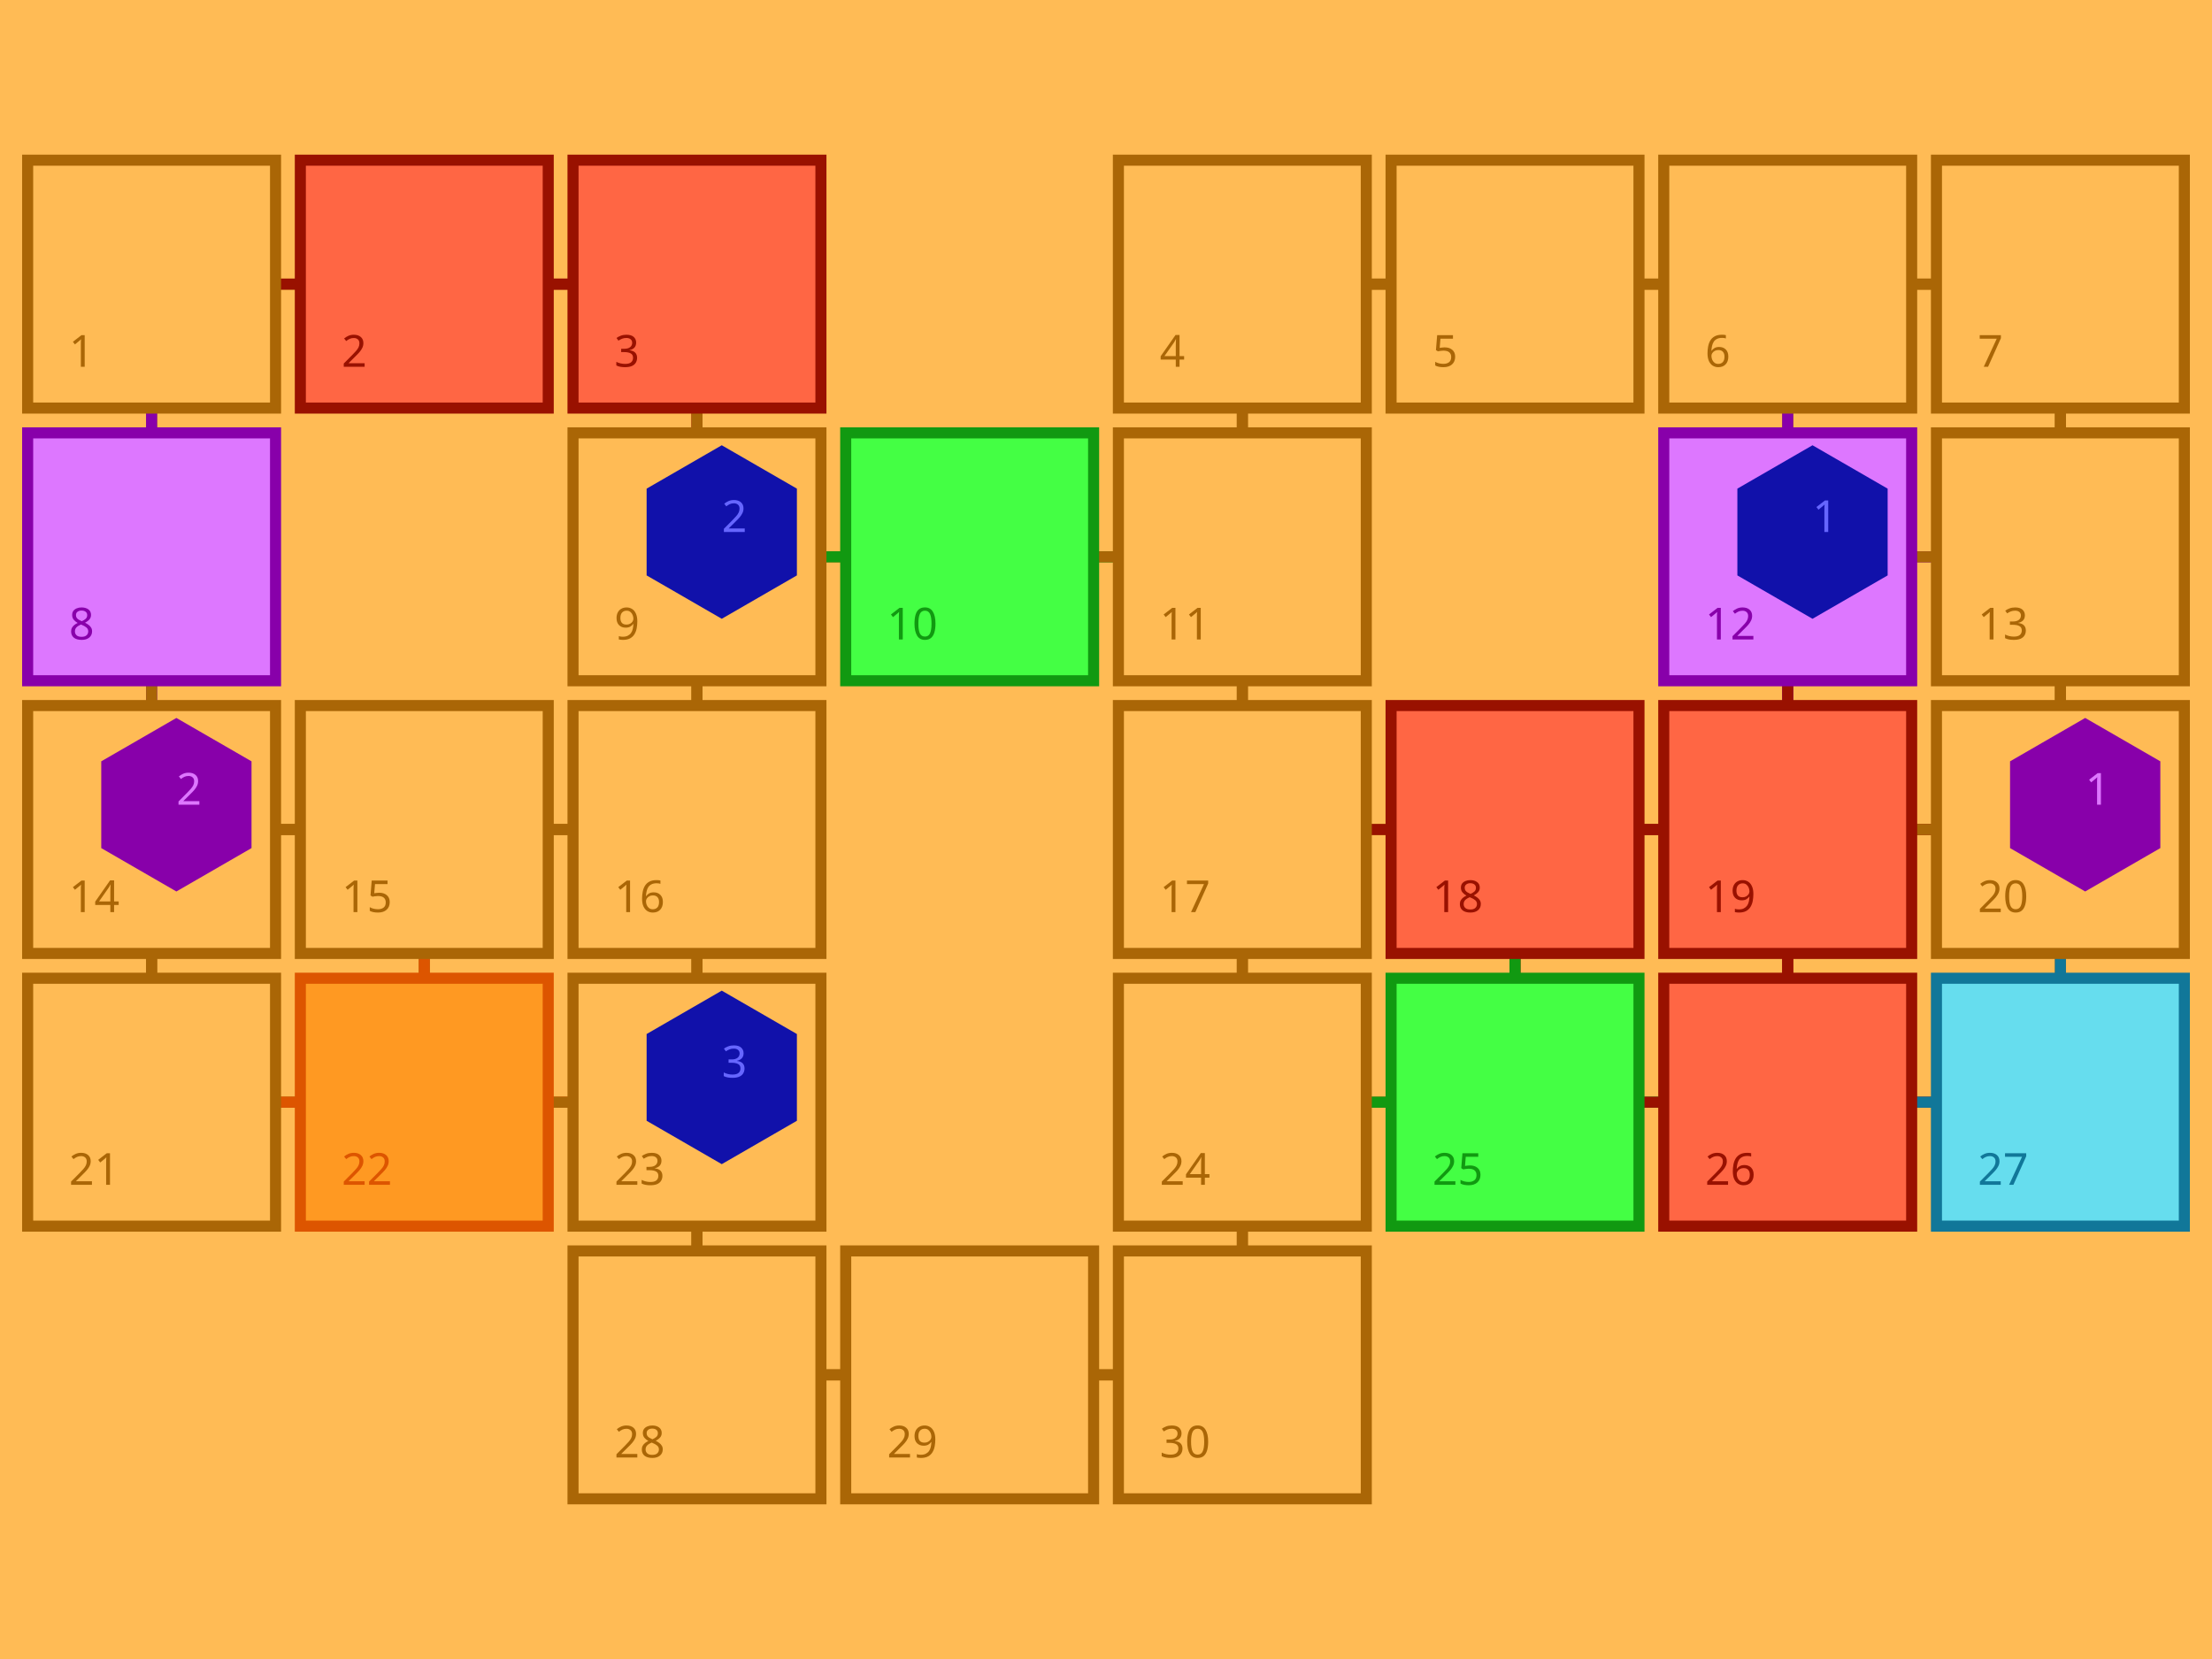
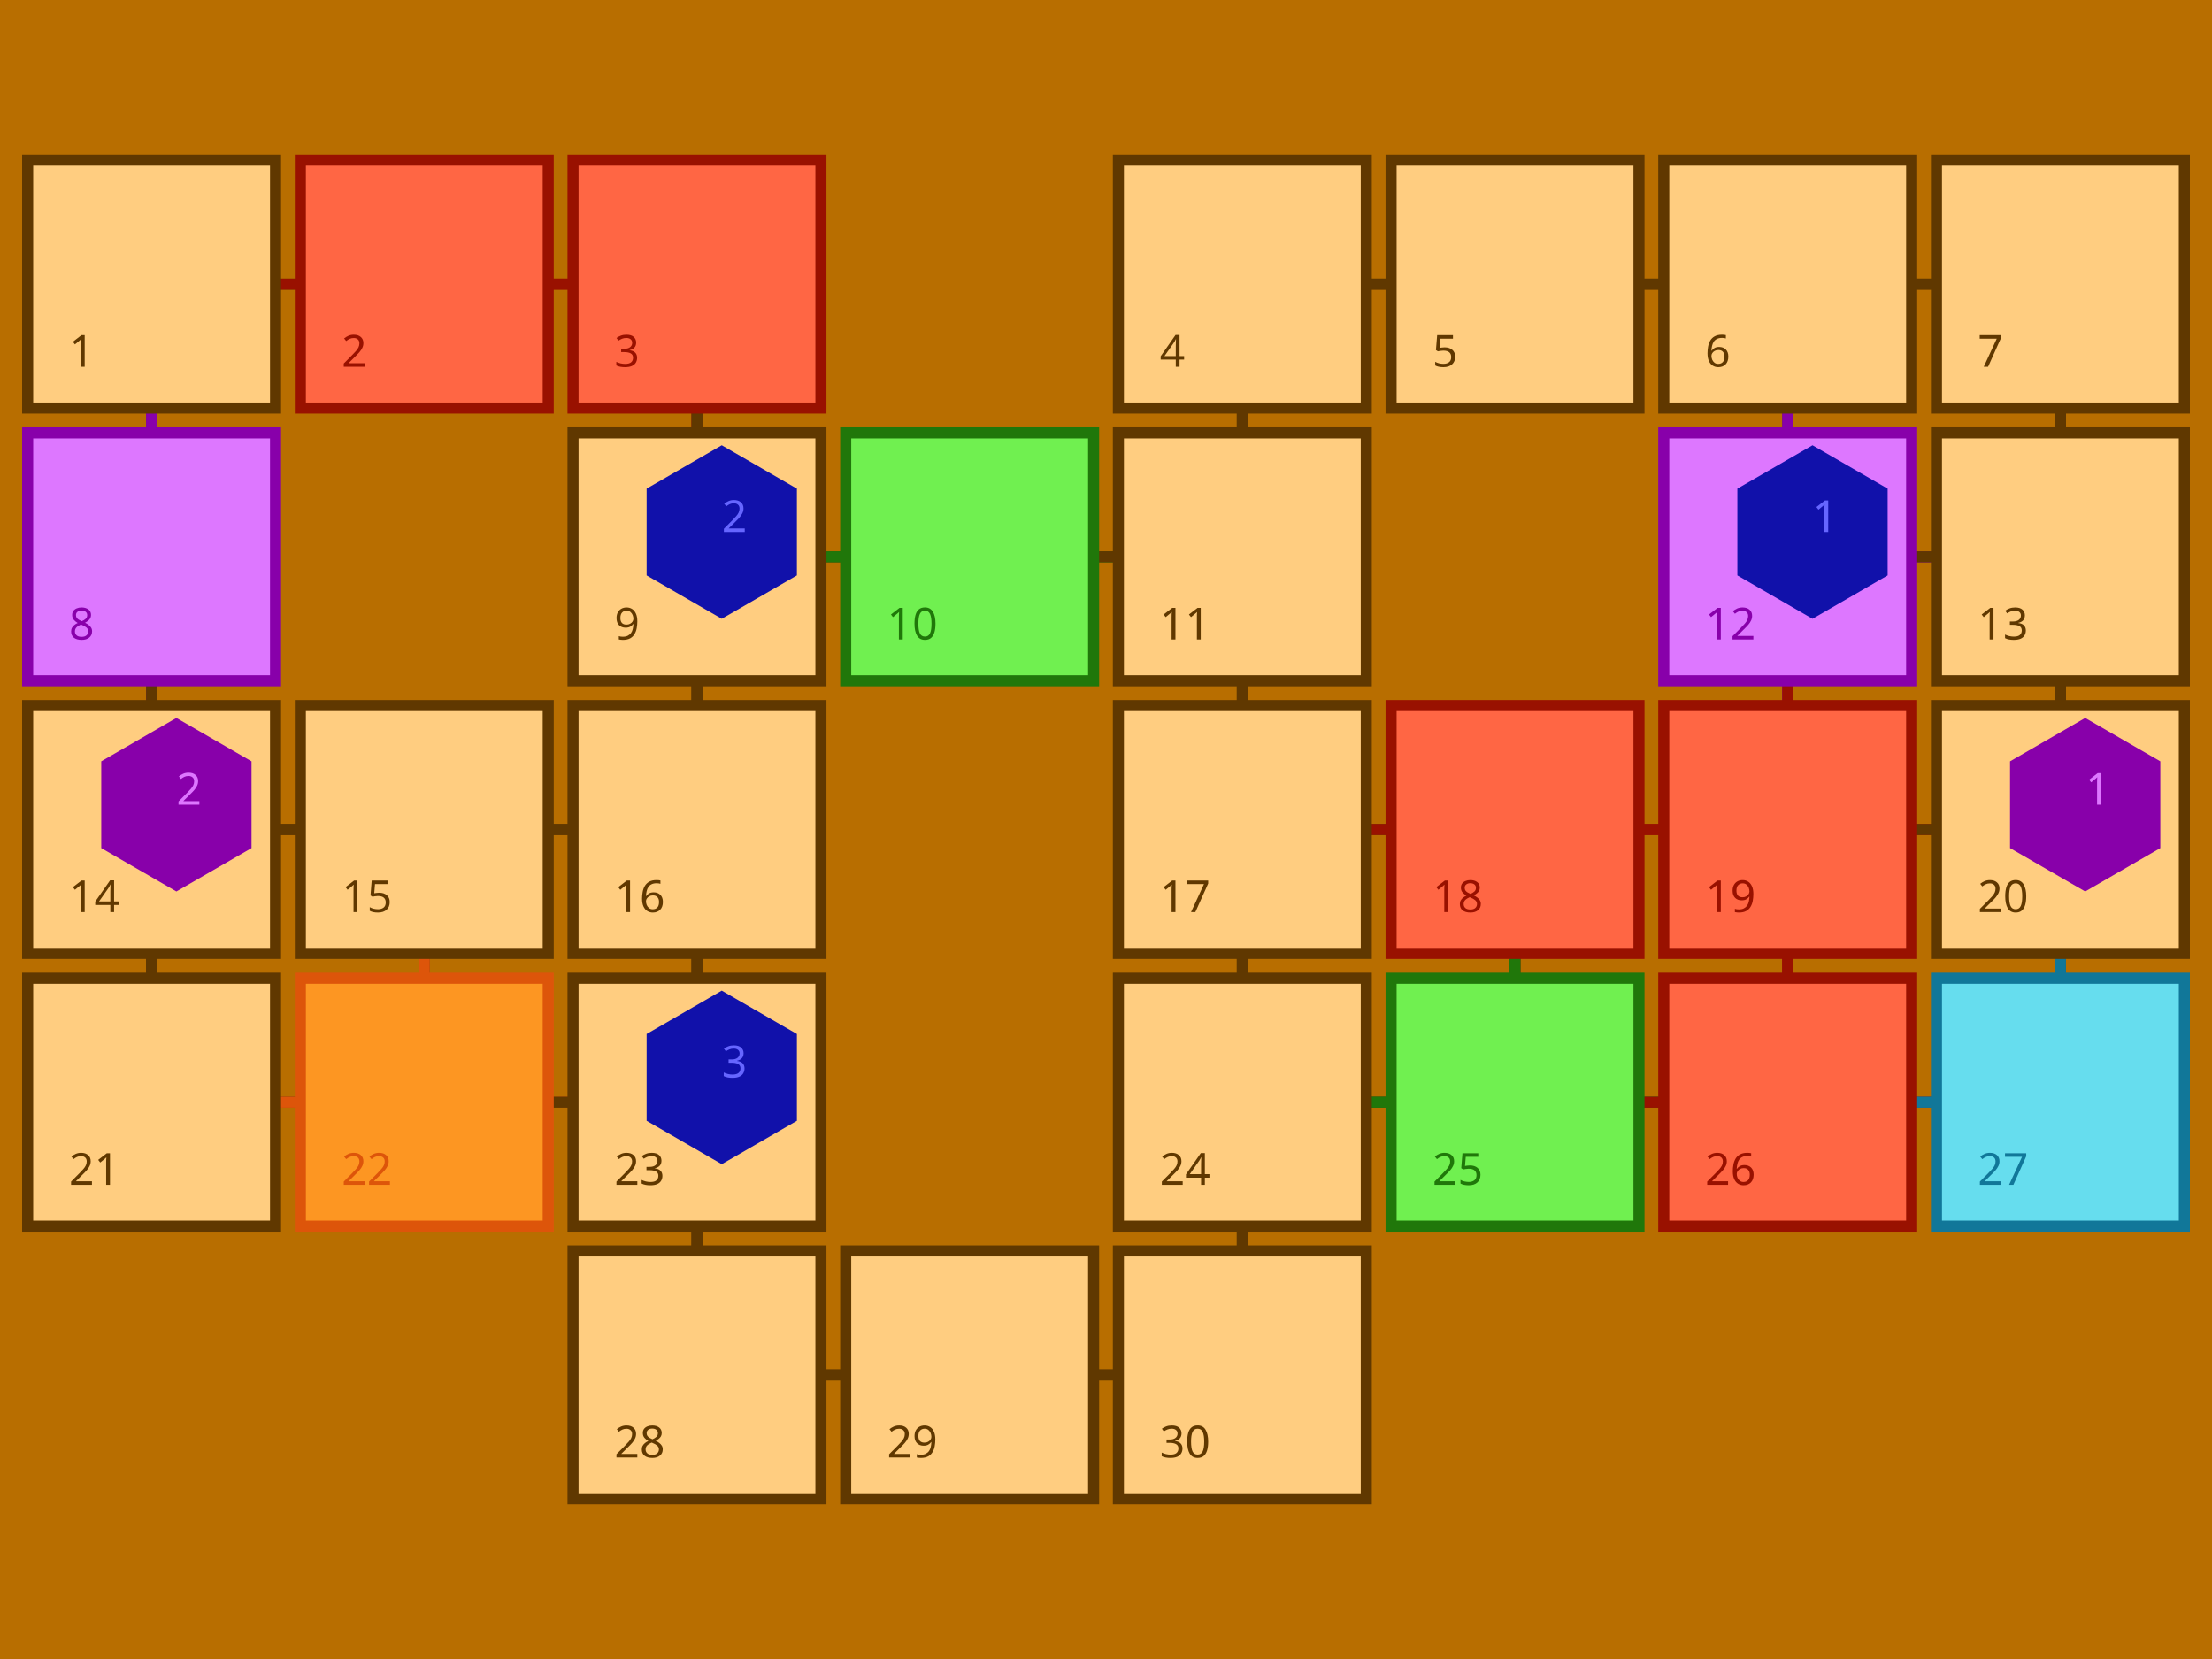
<svg width="800" height="600">
-   <polygon points="0,0 0,600 800,600 800,0" fill="#ffbb55" />
-   <circle r="4" cx="54.828" cy="102.759" fill="#aa6606" />
+   <polygon points="0,0 0,600 800,600 800,0" fill="#b86e00" />
+   <circle r="4" cx="54.828" cy="102.759" fill="#603800" />
  <circle r="4" cx="153.448" cy="102.759" fill="#991100" />
  <circle r="4" cx="252.069" cy="102.759" fill="#991100" />
-   <circle r="4" cx="449.31" cy="102.759" fill="#aa6606" />
-   <circle r="4" cx="547.931" cy="102.759" fill="#aa6606" />
-   <circle r="4" cx="646.552" cy="102.759" fill="#aa6606" />
-   <circle r="4" cx="745.172" cy="102.759" fill="#aa6606" />
+   <circle r="4" cx="449.31" cy="102.759" fill="#603800" />
+   <circle r="4" cx="547.931" cy="102.759" fill="#603800" />
+   <circle r="4" cx="646.552" cy="102.759" fill="#603800" />
+   <circle r="4" cx="745.172" cy="102.759" fill="#603800" />
  <circle r="4" cx="54.828" cy="201.379" fill="#8800aa" />
-   <circle r="4" cx="252.069" cy="201.379" fill="#aa6606" />
-   <circle r="4" cx="350.69" cy="201.379" fill="#119911" />
-   <circle r="4" cx="449.31" cy="201.379" fill="#aa6606" />
+   <circle r="4" cx="252.069" cy="201.379" fill="#603800" />
+   <circle r="4" cx="350.69" cy="201.379" fill="#20770a" />
+   <circle r="4" cx="449.31" cy="201.379" fill="#603800" />
  <circle r="4" cx="646.552" cy="201.379" fill="#8800aa" />
-   <circle r="4" cx="745.172" cy="201.379" fill="#aa6606" />
-   <circle r="4" cx="54.828" cy="300.0" fill="#aa6606" />
-   <circle r="4" cx="153.448" cy="300.0" fill="#aa6606" />
-   <circle r="4" cx="252.069" cy="300.0" fill="#aa6606" />
-   <circle r="4" cx="449.31" cy="300.0" fill="#aa6606" />
+   <circle r="4" cx="745.172" cy="201.379" fill="#603800" />
+   <circle r="4" cx="54.828" cy="300.0" fill="#603800" />
+   <circle r="4" cx="153.448" cy="300.0" fill="#603800" />
+   <circle r="4" cx="252.069" cy="300.0" fill="#603800" />
+   <circle r="4" cx="449.31" cy="300.0" fill="#603800" />
  <circle r="4" cx="547.931" cy="300.0" fill="#991100" />
  <circle r="4" cx="646.552" cy="300.0" fill="#991100" />
-   <circle r="4" cx="745.172" cy="300.0" fill="#aa6606" />
-   <circle r="4" cx="54.828" cy="398.621" fill="#aa6606" />
-   <circle r="4" cx="153.448" cy="398.621" fill="#dd5500" />
-   <circle r="4" cx="252.069" cy="398.621" fill="#aa6606" />
-   <circle r="4" cx="449.31" cy="398.621" fill="#aa6606" />
-   <circle r="4" cx="547.931" cy="398.621" fill="#119911" />
+   <circle r="4" cx="745.172" cy="300.0" fill="#603800" />
+   <circle r="4" cx="54.828" cy="398.621" fill="#603800" />
+   <circle r="4" cx="153.448" cy="398.621" fill="#dd550a" />
+   <circle r="4" cx="252.069" cy="398.621" fill="#603800" />
+   <circle r="4" cx="449.31" cy="398.621" fill="#603800" />
+   <circle r="4" cx="547.931" cy="398.621" fill="#20770a" />
  <circle r="4" cx="646.552" cy="398.621" fill="#991100" />
  <circle r="4" cx="745.172" cy="398.621" fill="#117799" />
-   <circle r="4" cx="252.069" cy="497.241" fill="#aa6606" />
-   <circle r="4" cx="350.69" cy="497.241" fill="#aa6606" />
-   <circle r="4" cx="449.31" cy="497.241" fill="#aa6606" />
-   <line x1="54.828" y1="102.759" x2="54.828" y2="102.759" style="stroke:#aa6606;stroke-width:4" />
-   <line x1="54.828" y1="102.759" x2="153.448" y2="102.759" style="stroke:#aa6606;stroke-width:4" />
-   <line x1="54.828" y1="102.759" x2="54.828" y2="201.379" style="stroke:#aa6606;stroke-width:4" />
+   <circle r="4" cx="252.069" cy="497.241" fill="#603800" />
+   <circle r="4" cx="350.69" cy="497.241" fill="#603800" />
+   <circle r="4" cx="449.31" cy="497.241" fill="#603800" />
+   <line x1="54.828" y1="102.759" x2="54.828" y2="102.759" style="stroke:#603800;stroke-width:4" />
+   <line x1="54.828" y1="102.759" x2="153.448" y2="102.759" style="stroke:#603800;stroke-width:4" />
+   <line x1="54.828" y1="102.759" x2="54.828" y2="201.379" style="stroke:#603800;stroke-width:4" />
  <line x1="153.448" y1="102.759" x2="54.828" y2="102.759" style="stroke:#991100;stroke-width:4" />
  <line x1="153.448" y1="102.759" x2="153.448" y2="102.759" style="stroke:#991100;stroke-width:4" />
  <line x1="153.448" y1="102.759" x2="252.069" y2="102.759" style="stroke:#991100;stroke-width:4" />
  <line x1="252.069" y1="102.759" x2="153.448" y2="102.759" style="stroke:#991100;stroke-width:4" />
  <line x1="252.069" y1="102.759" x2="252.069" y2="102.759" style="stroke:#991100;stroke-width:4" />
  <line x1="252.069" y1="102.759" x2="252.069" y2="201.379" style="stroke:#991100;stroke-width:4" />
-   <line x1="449.31" y1="102.759" x2="449.31" y2="102.759" style="stroke:#aa6606;stroke-width:4" />
-   <line x1="449.31" y1="102.759" x2="547.931" y2="102.759" style="stroke:#aa6606;stroke-width:4" />
-   <line x1="449.31" y1="102.759" x2="449.31" y2="201.379" style="stroke:#aa6606;stroke-width:4" />
-   <line x1="547.931" y1="102.759" x2="449.31" y2="102.759" style="stroke:#aa6606;stroke-width:4" />
-   <line x1="547.931" y1="102.759" x2="547.931" y2="102.759" style="stroke:#aa6606;stroke-width:4" />
-   <line x1="547.931" y1="102.759" x2="646.552" y2="102.759" style="stroke:#aa6606;stroke-width:4" />
-   <line x1="646.552" y1="102.759" x2="547.931" y2="102.759" style="stroke:#aa6606;stroke-width:4" />
-   <line x1="646.552" y1="102.759" x2="646.552" y2="102.759" style="stroke:#aa6606;stroke-width:4" />
-   <line x1="646.552" y1="102.759" x2="745.172" y2="102.759" style="stroke:#aa6606;stroke-width:4" />
-   <line x1="646.552" y1="102.759" x2="646.552" y2="201.379" style="stroke:#aa6606;stroke-width:4" />
-   <line x1="745.172" y1="102.759" x2="646.552" y2="102.759" style="stroke:#aa6606;stroke-width:4" />
-   <line x1="745.172" y1="102.759" x2="745.172" y2="102.759" style="stroke:#aa6606;stroke-width:4" />
-   <line x1="745.172" y1="102.759" x2="745.172" y2="201.379" style="stroke:#aa6606;stroke-width:4" />
+   <line x1="449.31" y1="102.759" x2="449.31" y2="102.759" style="stroke:#603800;stroke-width:4" />
+   <line x1="449.31" y1="102.759" x2="547.931" y2="102.759" style="stroke:#603800;stroke-width:4" />
+   <line x1="449.31" y1="102.759" x2="449.31" y2="201.379" style="stroke:#603800;stroke-width:4" />
+   <line x1="547.931" y1="102.759" x2="449.31" y2="102.759" style="stroke:#603800;stroke-width:4" />
+   <line x1="547.931" y1="102.759" x2="547.931" y2="102.759" style="stroke:#603800;stroke-width:4" />
+   <line x1="547.931" y1="102.759" x2="646.552" y2="102.759" style="stroke:#603800;stroke-width:4" />
+   <line x1="646.552" y1="102.759" x2="547.931" y2="102.759" style="stroke:#603800;stroke-width:4" />
+   <line x1="646.552" y1="102.759" x2="646.552" y2="102.759" style="stroke:#603800;stroke-width:4" />
+   <line x1="646.552" y1="102.759" x2="745.172" y2="102.759" style="stroke:#603800;stroke-width:4" />
+   <line x1="646.552" y1="102.759" x2="646.552" y2="201.379" style="stroke:#603800;stroke-width:4" />
+   <line x1="745.172" y1="102.759" x2="646.552" y2="102.759" style="stroke:#603800;stroke-width:4" />
+   <line x1="745.172" y1="102.759" x2="745.172" y2="102.759" style="stroke:#603800;stroke-width:4" />
+   <line x1="745.172" y1="102.759" x2="745.172" y2="201.379" style="stroke:#603800;stroke-width:4" />
  <line x1="54.828" y1="201.379" x2="54.828" y2="102.759" style="stroke:#8800aa;stroke-width:4" />
  <line x1="54.828" y1="201.379" x2="54.828" y2="201.379" style="stroke:#8800aa;stroke-width:4" />
  <line x1="54.828" y1="201.379" x2="54.828" y2="300.0" style="stroke:#8800aa;stroke-width:4" />
-   <line x1="252.069" y1="201.379" x2="252.069" y2="102.759" style="stroke:#aa6606;stroke-width:4" />
-   <line x1="252.069" y1="201.379" x2="252.069" y2="201.379" style="stroke:#aa6606;stroke-width:4" />
-   <line x1="252.069" y1="201.379" x2="350.69" y2="201.379" style="stroke:#aa6606;stroke-width:4" />
-   <line x1="252.069" y1="201.379" x2="252.069" y2="300.0" style="stroke:#aa6606;stroke-width:4" />
-   <line x1="350.69" y1="201.379" x2="252.069" y2="201.379" style="stroke:#119911;stroke-width:4" />
-   <line x1="350.69" y1="201.379" x2="350.69" y2="201.379" style="stroke:#119911;stroke-width:4" />
-   <line x1="350.69" y1="201.379" x2="449.31" y2="201.379" style="stroke:#119911;stroke-width:4" />
-   <line x1="449.31" y1="201.379" x2="449.31" y2="102.759" style="stroke:#aa6606;stroke-width:4" />
-   <line x1="449.31" y1="201.379" x2="350.69" y2="201.379" style="stroke:#aa6606;stroke-width:4" />
-   <line x1="449.31" y1="201.379" x2="449.31" y2="201.379" style="stroke:#aa6606;stroke-width:4" />
-   <line x1="449.31" y1="201.379" x2="449.31" y2="300.0" style="stroke:#aa6606;stroke-width:4" />
+   <line x1="252.069" y1="201.379" x2="252.069" y2="102.759" style="stroke:#603800;stroke-width:4" />
+   <line x1="252.069" y1="201.379" x2="252.069" y2="201.379" style="stroke:#603800;stroke-width:4" />
+   <line x1="252.069" y1="201.379" x2="350.69" y2="201.379" style="stroke:#603800;stroke-width:4" />
+   <line x1="252.069" y1="201.379" x2="252.069" y2="300.0" style="stroke:#603800;stroke-width:4" />
+   <line x1="350.69" y1="201.379" x2="252.069" y2="201.379" style="stroke:#20770a;stroke-width:4" />
+   <line x1="350.69" y1="201.379" x2="350.69" y2="201.379" style="stroke:#20770a;stroke-width:4" />
+   <line x1="350.69" y1="201.379" x2="449.31" y2="201.379" style="stroke:#20770a;stroke-width:4" />
+   <line x1="449.31" y1="201.379" x2="449.31" y2="102.759" style="stroke:#603800;stroke-width:4" />
+   <line x1="449.31" y1="201.379" x2="350.69" y2="201.379" style="stroke:#603800;stroke-width:4" />
+   <line x1="449.31" y1="201.379" x2="449.31" y2="201.379" style="stroke:#603800;stroke-width:4" />
+   <line x1="449.31" y1="201.379" x2="449.31" y2="300.0" style="stroke:#603800;stroke-width:4" />
  <line x1="646.552" y1="201.379" x2="646.552" y2="102.759" style="stroke:#8800aa;stroke-width:4" />
  <line x1="646.552" y1="201.379" x2="646.552" y2="201.379" style="stroke:#8800aa;stroke-width:4" />
  <line x1="646.552" y1="201.379" x2="745.172" y2="201.379" style="stroke:#8800aa;stroke-width:4" />
  <line x1="646.552" y1="201.379" x2="646.552" y2="300.0" style="stroke:#8800aa;stroke-width:4" />
-   <line x1="745.172" y1="201.379" x2="745.172" y2="102.759" style="stroke:#aa6606;stroke-width:4" />
-   <line x1="745.172" y1="201.379" x2="646.552" y2="201.379" style="stroke:#aa6606;stroke-width:4" />
-   <line x1="745.172" y1="201.379" x2="745.172" y2="201.379" style="stroke:#aa6606;stroke-width:4" />
-   <line x1="745.172" y1="201.379" x2="745.172" y2="300.0" style="stroke:#aa6606;stroke-width:4" />
-   <line x1="54.828" y1="300.0" x2="54.828" y2="201.379" style="stroke:#aa6606;stroke-width:4" />
-   <line x1="54.828" y1="300.0" x2="54.828" y2="300.0" style="stroke:#aa6606;stroke-width:4" />
-   <line x1="54.828" y1="300.0" x2="153.448" y2="300.0" style="stroke:#aa6606;stroke-width:4" />
-   <line x1="54.828" y1="300.0" x2="54.828" y2="398.621" style="stroke:#aa6606;stroke-width:4" />
-   <line x1="153.448" y1="300.0" x2="54.828" y2="300.0" style="stroke:#aa6606;stroke-width:4" />
-   <line x1="153.448" y1="300.0" x2="153.448" y2="300.0" style="stroke:#aa6606;stroke-width:4" />
-   <line x1="153.448" y1="300.0" x2="252.069" y2="300.0" style="stroke:#aa6606;stroke-width:4" />
-   <line x1="153.448" y1="300.0" x2="153.448" y2="398.621" style="stroke:#aa6606;stroke-width:4" />
-   <line x1="252.069" y1="300.0" x2="252.069" y2="201.379" style="stroke:#aa6606;stroke-width:4" />
-   <line x1="252.069" y1="300.0" x2="153.448" y2="300.0" style="stroke:#aa6606;stroke-width:4" />
-   <line x1="252.069" y1="300.0" x2="252.069" y2="300.0" style="stroke:#aa6606;stroke-width:4" />
-   <line x1="252.069" y1="300.0" x2="252.069" y2="398.621" style="stroke:#aa6606;stroke-width:4" />
-   <line x1="449.31" y1="300.0" x2="449.31" y2="201.379" style="stroke:#aa6606;stroke-width:4" />
-   <line x1="449.31" y1="300.0" x2="449.31" y2="300.0" style="stroke:#aa6606;stroke-width:4" />
-   <line x1="449.31" y1="300.0" x2="547.931" y2="300.0" style="stroke:#aa6606;stroke-width:4" />
-   <line x1="449.31" y1="300.0" x2="449.31" y2="398.621" style="stroke:#aa6606;stroke-width:4" />
+   <line x1="745.172" y1="201.379" x2="745.172" y2="102.759" style="stroke:#603800;stroke-width:4" />
+   <line x1="745.172" y1="201.379" x2="646.552" y2="201.379" style="stroke:#603800;stroke-width:4" />
+   <line x1="745.172" y1="201.379" x2="745.172" y2="201.379" style="stroke:#603800;stroke-width:4" />
+   <line x1="745.172" y1="201.379" x2="745.172" y2="300.0" style="stroke:#603800;stroke-width:4" />
+   <line x1="54.828" y1="300.0" x2="54.828" y2="201.379" style="stroke:#603800;stroke-width:4" />
+   <line x1="54.828" y1="300.0" x2="54.828" y2="300.0" style="stroke:#603800;stroke-width:4" />
+   <line x1="54.828" y1="300.0" x2="153.448" y2="300.0" style="stroke:#603800;stroke-width:4" />
+   <line x1="54.828" y1="300.0" x2="54.828" y2="398.621" style="stroke:#603800;stroke-width:4" />
+   <line x1="153.448" y1="300.0" x2="54.828" y2="300.0" style="stroke:#603800;stroke-width:4" />
+   <line x1="153.448" y1="300.0" x2="153.448" y2="300.0" style="stroke:#603800;stroke-width:4" />
+   <line x1="153.448" y1="300.0" x2="252.069" y2="300.0" style="stroke:#603800;stroke-width:4" />
+   <line x1="153.448" y1="300.0" x2="153.448" y2="398.621" style="stroke:#603800;stroke-width:4" />
+   <line x1="252.069" y1="300.0" x2="252.069" y2="201.379" style="stroke:#603800;stroke-width:4" />
+   <line x1="252.069" y1="300.0" x2="153.448" y2="300.0" style="stroke:#603800;stroke-width:4" />
+   <line x1="252.069" y1="300.0" x2="252.069" y2="300.0" style="stroke:#603800;stroke-width:4" />
+   <line x1="252.069" y1="300.0" x2="252.069" y2="398.621" style="stroke:#603800;stroke-width:4" />
+   <line x1="449.31" y1="300.0" x2="449.31" y2="201.379" style="stroke:#603800;stroke-width:4" />
+   <line x1="449.31" y1="300.0" x2="449.31" y2="300.0" style="stroke:#603800;stroke-width:4" />
+   <line x1="449.31" y1="300.0" x2="547.931" y2="300.0" style="stroke:#603800;stroke-width:4" />
+   <line x1="449.31" y1="300.0" x2="449.31" y2="398.621" style="stroke:#603800;stroke-width:4" />
  <line x1="547.931" y1="300.0" x2="449.31" y2="300.0" style="stroke:#991100;stroke-width:4" />
  <line x1="547.931" y1="300.0" x2="547.931" y2="300.0" style="stroke:#991100;stroke-width:4" />
  <line x1="547.931" y1="300.0" x2="646.552" y2="300.0" style="stroke:#991100;stroke-width:4" />
  <line x1="547.931" y1="300.0" x2="547.931" y2="398.621" style="stroke:#991100;stroke-width:4" />
  <line x1="646.552" y1="300.0" x2="646.552" y2="201.379" style="stroke:#991100;stroke-width:4" />
  <line x1="646.552" y1="300.0" x2="547.931" y2="300.0" style="stroke:#991100;stroke-width:4" />
  <line x1="646.552" y1="300.0" x2="646.552" y2="300.0" style="stroke:#991100;stroke-width:4" />
  <line x1="646.552" y1="300.0" x2="745.172" y2="300.0" style="stroke:#991100;stroke-width:4" />
  <line x1="646.552" y1="300.0" x2="646.552" y2="398.621" style="stroke:#991100;stroke-width:4" />
-   <line x1="745.172" y1="300.0" x2="745.172" y2="201.379" style="stroke:#aa6606;stroke-width:4" />
-   <line x1="745.172" y1="300.0" x2="646.552" y2="300.0" style="stroke:#aa6606;stroke-width:4" />
-   <line x1="745.172" y1="300.0" x2="745.172" y2="300.0" style="stroke:#aa6606;stroke-width:4" />
-   <line x1="745.172" y1="300.0" x2="745.172" y2="398.621" style="stroke:#aa6606;stroke-width:4" />
-   <line x1="54.828" y1="398.621" x2="54.828" y2="300.0" style="stroke:#aa6606;stroke-width:4" />
-   <line x1="54.828" y1="398.621" x2="54.828" y2="398.621" style="stroke:#aa6606;stroke-width:4" />
-   <line x1="54.828" y1="398.621" x2="153.448" y2="398.621" style="stroke:#aa6606;stroke-width:4" />
-   <line x1="153.448" y1="398.621" x2="153.448" y2="300.0" style="stroke:#dd5500;stroke-width:4" />
-   <line x1="153.448" y1="398.621" x2="54.828" y2="398.621" style="stroke:#dd5500;stroke-width:4" />
-   <line x1="153.448" y1="398.621" x2="153.448" y2="398.621" style="stroke:#dd5500;stroke-width:4" />
-   <line x1="153.448" y1="398.621" x2="252.069" y2="398.621" style="stroke:#dd5500;stroke-width:4" />
-   <line x1="252.069" y1="398.621" x2="252.069" y2="300.0" style="stroke:#aa6606;stroke-width:4" />
-   <line x1="252.069" y1="398.621" x2="153.448" y2="398.621" style="stroke:#aa6606;stroke-width:4" />
-   <line x1="252.069" y1="398.621" x2="252.069" y2="398.621" style="stroke:#aa6606;stroke-width:4" />
-   <line x1="252.069" y1="398.621" x2="252.069" y2="497.241" style="stroke:#aa6606;stroke-width:4" />
-   <line x1="449.31" y1="398.621" x2="449.31" y2="300.0" style="stroke:#aa6606;stroke-width:4" />
-   <line x1="449.31" y1="398.621" x2="449.31" y2="398.621" style="stroke:#aa6606;stroke-width:4" />
-   <line x1="449.31" y1="398.621" x2="547.931" y2="398.621" style="stroke:#aa6606;stroke-width:4" />
-   <line x1="449.31" y1="398.621" x2="449.31" y2="497.241" style="stroke:#aa6606;stroke-width:4" />
-   <line x1="547.931" y1="398.621" x2="547.931" y2="300.0" style="stroke:#119911;stroke-width:4" />
-   <line x1="547.931" y1="398.621" x2="449.31" y2="398.621" style="stroke:#119911;stroke-width:4" />
-   <line x1="547.931" y1="398.621" x2="547.931" y2="398.621" style="stroke:#119911;stroke-width:4" />
-   <line x1="547.931" y1="398.621" x2="646.552" y2="398.621" style="stroke:#119911;stroke-width:4" />
+   <line x1="745.172" y1="300.0" x2="745.172" y2="201.379" style="stroke:#603800;stroke-width:4" />
+   <line x1="745.172" y1="300.0" x2="646.552" y2="300.0" style="stroke:#603800;stroke-width:4" />
+   <line x1="745.172" y1="300.0" x2="745.172" y2="300.0" style="stroke:#603800;stroke-width:4" />
+   <line x1="745.172" y1="300.0" x2="745.172" y2="398.621" style="stroke:#603800;stroke-width:4" />
+   <line x1="54.828" y1="398.621" x2="54.828" y2="300.0" style="stroke:#603800;stroke-width:4" />
+   <line x1="54.828" y1="398.621" x2="54.828" y2="398.621" style="stroke:#603800;stroke-width:4" />
+   <line x1="54.828" y1="398.621" x2="153.448" y2="398.621" style="stroke:#603800;stroke-width:4" />
+   <line x1="153.448" y1="398.621" x2="153.448" y2="300.0" style="stroke:#dd550a;stroke-width:4" />
+   <line x1="153.448" y1="398.621" x2="54.828" y2="398.621" style="stroke:#dd550a;stroke-width:4" />
+   <line x1="153.448" y1="398.621" x2="153.448" y2="398.621" style="stroke:#dd550a;stroke-width:4" />
+   <line x1="153.448" y1="398.621" x2="252.069" y2="398.621" style="stroke:#dd550a;stroke-width:4" />
+   <line x1="252.069" y1="398.621" x2="252.069" y2="300.0" style="stroke:#603800;stroke-width:4" />
+   <line x1="252.069" y1="398.621" x2="153.448" y2="398.621" style="stroke:#603800;stroke-width:4" />
+   <line x1="252.069" y1="398.621" x2="252.069" y2="398.621" style="stroke:#603800;stroke-width:4" />
+   <line x1="252.069" y1="398.621" x2="252.069" y2="497.241" style="stroke:#603800;stroke-width:4" />
+   <line x1="449.31" y1="398.621" x2="449.31" y2="300.0" style="stroke:#603800;stroke-width:4" />
+   <line x1="449.31" y1="398.621" x2="449.31" y2="398.621" style="stroke:#603800;stroke-width:4" />
+   <line x1="449.31" y1="398.621" x2="547.931" y2="398.621" style="stroke:#603800;stroke-width:4" />
+   <line x1="449.31" y1="398.621" x2="449.31" y2="497.241" style="stroke:#603800;stroke-width:4" />
+   <line x1="547.931" y1="398.621" x2="547.931" y2="300.0" style="stroke:#20770a;stroke-width:4" />
+   <line x1="547.931" y1="398.621" x2="449.31" y2="398.621" style="stroke:#20770a;stroke-width:4" />
+   <line x1="547.931" y1="398.621" x2="547.931" y2="398.621" style="stroke:#20770a;stroke-width:4" />
+   <line x1="547.931" y1="398.621" x2="646.552" y2="398.621" style="stroke:#20770a;stroke-width:4" />
  <line x1="646.552" y1="398.621" x2="646.552" y2="300.0" style="stroke:#991100;stroke-width:4" />
  <line x1="646.552" y1="398.621" x2="547.931" y2="398.621" style="stroke:#991100;stroke-width:4" />
  <line x1="646.552" y1="398.621" x2="646.552" y2="398.621" style="stroke:#991100;stroke-width:4" />
  <line x1="646.552" y1="398.621" x2="745.172" y2="398.621" style="stroke:#991100;stroke-width:4" />
  <line x1="745.172" y1="398.621" x2="745.172" y2="300.0" style="stroke:#117799;stroke-width:4" />
  <line x1="745.172" y1="398.621" x2="646.552" y2="398.621" style="stroke:#117799;stroke-width:4" />
  <line x1="745.172" y1="398.621" x2="745.172" y2="398.621" style="stroke:#117799;stroke-width:4" />
-   <line x1="252.069" y1="497.241" x2="252.069" y2="398.621" style="stroke:#aa6606;stroke-width:4" />
-   <line x1="252.069" y1="497.241" x2="252.069" y2="497.241" style="stroke:#aa6606;stroke-width:4" />
-   <line x1="252.069" y1="497.241" x2="350.69" y2="497.241" style="stroke:#aa6606;stroke-width:4" />
-   <line x1="350.69" y1="497.241" x2="252.069" y2="497.241" style="stroke:#aa6606;stroke-width:4" />
-   <line x1="350.69" y1="497.241" x2="350.69" y2="497.241" style="stroke:#aa6606;stroke-width:4" />
-   <line x1="350.69" y1="497.241" x2="449.31" y2="497.241" style="stroke:#aa6606;stroke-width:4" />
-   <line x1="449.31" y1="497.241" x2="449.31" y2="398.621" style="stroke:#aa6606;stroke-width:4" />
-   <line x1="449.31" y1="497.241" x2="350.69" y2="497.241" style="stroke:#aa6606;stroke-width:4" />
-   <line x1="449.31" y1="497.241" x2="449.31" y2="497.241" style="stroke:#aa6606;stroke-width:4" />
-   <polygon points="10.0,57.931 99.655,57.931 99.655,147.586 10.0,147.586" style="fill:#ffbb55;stroke:#aa6606;stroke-width:4" />
+   <line x1="252.069" y1="497.241" x2="252.069" y2="398.621" style="stroke:#603800;stroke-width:4" />
+   <line x1="252.069" y1="497.241" x2="252.069" y2="497.241" style="stroke:#603800;stroke-width:4" />
+   <line x1="252.069" y1="497.241" x2="350.69" y2="497.241" style="stroke:#603800;stroke-width:4" />
+   <line x1="350.69" y1="497.241" x2="252.069" y2="497.241" style="stroke:#603800;stroke-width:4" />
+   <line x1="350.69" y1="497.241" x2="350.69" y2="497.241" style="stroke:#603800;stroke-width:4" />
+   <line x1="350.69" y1="497.241" x2="449.31" y2="497.241" style="stroke:#603800;stroke-width:4" />
+   <line x1="449.31" y1="497.241" x2="449.31" y2="398.621" style="stroke:#603800;stroke-width:4" />
+   <line x1="449.31" y1="497.241" x2="350.69" y2="497.241" style="stroke:#603800;stroke-width:4" />
+   <line x1="449.31" y1="497.241" x2="449.31" y2="497.241" style="stroke:#603800;stroke-width:4" />
+   <polygon points="10.0,57.931 99.655,57.931 99.655,147.586 10.0,147.586" style="fill:#ffcd80;stroke:#603800;stroke-width:4" />
  <polygon points="108.621,57.931 198.276,57.931 198.276,147.586 108.621,147.586" style="fill:#ff6644;stroke:#991100;stroke-width:4" />
  <polygon points="207.241,57.931 296.897,57.931 296.897,147.586 207.241,147.586" style="fill:#ff6644;stroke:#991100;stroke-width:4" />
-   <polygon points="404.483,57.931 494.138,57.931 494.138,147.586 404.483,147.586" style="fill:#ffbb55;stroke:#aa6606;stroke-width:4" />
-   <polygon points="503.103,57.931 592.759,57.931 592.759,147.586 503.103,147.586" style="fill:#ffbb55;stroke:#aa6606;stroke-width:4" />
-   <polygon points="601.724,57.931 691.379,57.931 691.379,147.586 601.724,147.586" style="fill:#ffbb55;stroke:#aa6606;stroke-width:4" />
-   <polygon points="700.345,57.931 790.0,57.931 790.0,147.586 700.345,147.586" style="fill:#ffbb55;stroke:#aa6606;stroke-width:4" />
+   <polygon points="404.483,57.931 494.138,57.931 494.138,147.586 404.483,147.586" style="fill:#ffcd80;stroke:#603800;stroke-width:4" />
+   <polygon points="503.103,57.931 592.759,57.931 592.759,147.586 503.103,147.586" style="fill:#ffcd80;stroke:#603800;stroke-width:4" />
+   <polygon points="601.724,57.931 691.379,57.931 691.379,147.586 601.724,147.586" style="fill:#ffcd80;stroke:#603800;stroke-width:4" />
+   <polygon points="700.345,57.931 790.0,57.931 790.0,147.586 700.345,147.586" style="fill:#ffcd80;stroke:#603800;stroke-width:4" />
  <polygon points="10.0,156.552 99.655,156.552 99.655,246.207 10.0,246.207" style="fill:#dd77ff;stroke:#8800aa;stroke-width:4" />
-   <polygon points="207.241,156.552 296.897,156.552 296.897,246.207 207.241,246.207" style="fill:#ffbb55;stroke:#aa6606;stroke-width:4" />
-   <polygon points="305.862,156.552 395.517,156.552 395.517,246.207 305.862,246.207" style="fill:#44ff44;stroke:#119911;stroke-width:4" />
-   <polygon points="404.483,156.552 494.138,156.552 494.138,246.207 404.483,246.207" style="fill:#ffbb55;stroke:#aa6606;stroke-width:4" />
+   <polygon points="207.241,156.552 296.897,156.552 296.897,246.207 207.241,246.207" style="fill:#ffcd80;stroke:#603800;stroke-width:4" />
+   <polygon points="305.862,156.552 395.517,156.552 395.517,246.207 305.862,246.207" style="fill:#70f050;stroke:#20770a;stroke-width:4" />
+   <polygon points="404.483,156.552 494.138,156.552 494.138,246.207 404.483,246.207" style="fill:#ffcd80;stroke:#603800;stroke-width:4" />
  <polygon points="601.724,156.552 691.379,156.552 691.379,246.207 601.724,246.207" style="fill:#dd77ff;stroke:#8800aa;stroke-width:4" />
-   <polygon points="700.345,156.552 790.0,156.552 790.0,246.207 700.345,246.207" style="fill:#ffbb55;stroke:#aa6606;stroke-width:4" />
-   <polygon points="10.0,255.172 99.655,255.172 99.655,344.828 10.0,344.828" style="fill:#ffbb55;stroke:#aa6606;stroke-width:4" />
-   <polygon points="108.621,255.172 198.276,255.172 198.276,344.828 108.621,344.828" style="fill:#ffbb55;stroke:#aa6606;stroke-width:4" />
-   <polygon points="207.241,255.172 296.897,255.172 296.897,344.828 207.241,344.828" style="fill:#ffbb55;stroke:#aa6606;stroke-width:4" />
-   <polygon points="404.483,255.172 494.138,255.172 494.138,344.828 404.483,344.828" style="fill:#ffbb55;stroke:#aa6606;stroke-width:4" />
+   <polygon points="700.345,156.552 790.0,156.552 790.0,246.207 700.345,246.207" style="fill:#ffcd80;stroke:#603800;stroke-width:4" />
+   <polygon points="10.0,255.172 99.655,255.172 99.655,344.828 10.0,344.828" style="fill:#ffcd80;stroke:#603800;stroke-width:4" />
+   <polygon points="108.621,255.172 198.276,255.172 198.276,344.828 108.621,344.828" style="fill:#ffcd80;stroke:#603800;stroke-width:4" />
+   <polygon points="207.241,255.172 296.897,255.172 296.897,344.828 207.241,344.828" style="fill:#ffcd80;stroke:#603800;stroke-width:4" />
+   <polygon points="404.483,255.172 494.138,255.172 494.138,344.828 404.483,344.828" style="fill:#ffcd80;stroke:#603800;stroke-width:4" />
  <polygon points="503.103,255.172 592.759,255.172 592.759,344.828 503.103,344.828" style="fill:#ff6644;stroke:#991100;stroke-width:4" />
  <polygon points="601.724,255.172 691.379,255.172 691.379,344.828 601.724,344.828" style="fill:#ff6644;stroke:#991100;stroke-width:4" />
-   <polygon points="700.345,255.172 790.0,255.172 790.0,344.828 700.345,344.828" style="fill:#ffbb55;stroke:#aa6606;stroke-width:4" />
-   <polygon points="10.0,353.793 99.655,353.793 99.655,443.448 10.0,443.448" style="fill:#ffbb55;stroke:#aa6606;stroke-width:4" />
-   <polygon points="108.621,353.793 198.276,353.793 198.276,443.448 108.621,443.448" style="fill:#ff9922;stroke:#dd5500;stroke-width:4" />
-   <polygon points="207.241,353.793 296.897,353.793 296.897,443.448 207.241,443.448" style="fill:#ffbb55;stroke:#aa6606;stroke-width:4" />
-   <polygon points="404.483,353.793 494.138,353.793 494.138,443.448 404.483,443.448" style="fill:#ffbb55;stroke:#aa6606;stroke-width:4" />
-   <polygon points="503.103,353.793 592.759,353.793 592.759,443.448 503.103,443.448" style="fill:#44ff44;stroke:#119911;stroke-width:4" />
+   <polygon points="700.345,255.172 790.0,255.172 790.0,344.828 700.345,344.828" style="fill:#ffcd80;stroke:#603800;stroke-width:4" />
+   <polygon points="10.0,353.793 99.655,353.793 99.655,443.448 10.0,443.448" style="fill:#ffcd80;stroke:#603800;stroke-width:4" />
+   <polygon points="108.621,353.793 198.276,353.793 198.276,443.448 108.621,443.448" style="fill:#fd9622;stroke:#dd550a;stroke-width:4" />
+   <polygon points="207.241,353.793 296.897,353.793 296.897,443.448 207.241,443.448" style="fill:#ffcd80;stroke:#603800;stroke-width:4" />
+   <polygon points="404.483,353.793 494.138,353.793 494.138,443.448 404.483,443.448" style="fill:#ffcd80;stroke:#603800;stroke-width:4" />
+   <polygon points="503.103,353.793 592.759,353.793 592.759,443.448 503.103,443.448" style="fill:#70f050;stroke:#20770a;stroke-width:4" />
  <polygon points="601.724,353.793 691.379,353.793 691.379,443.448 601.724,443.448" style="fill:#ff6644;stroke:#991100;stroke-width:4" />
  <polygon points="700.345,353.793 790.0,353.793 790.0,443.448 700.345,443.448" style="fill:#66ddee;stroke:#117799;stroke-width:4" />
-   <polygon points="207.241,452.414 296.897,452.414 296.897,542.069 207.241,542.069" style="fill:#ffbb55;stroke:#aa6606;stroke-width:4" />
-   <polygon points="305.862,452.414 395.517,452.414 395.517,542.069 305.862,542.069" style="fill:#ffbb55;stroke:#aa6606;stroke-width:4" />
-   <polygon points="404.483,452.414 494.138,452.414 494.138,542.069 404.483,542.069" style="fill:#ffbb55;stroke:#aa6606;stroke-width:4" />
-   <text x="24.943" y="132.644" fill="#aa6606" font-family="Verdana" font-size="16">1</text>" /&gt;
+   <polygon points="207.241,452.414 296.897,452.414 296.897,542.069 207.241,542.069" style="fill:#ffcd80;stroke:#603800;stroke-width:4" />
+   <polygon points="305.862,452.414 395.517,452.414 395.517,542.069 305.862,542.069" style="fill:#ffcd80;stroke:#603800;stroke-width:4" />
+   <polygon points="404.483,452.414 494.138,452.414 494.138,542.069 404.483,542.069" style="fill:#ffcd80;stroke:#603800;stroke-width:4" />
+   <text x="24.943" y="132.644" fill="#603800" font-family="Verdana" font-size="16">1</text>" /&gt;
<text x="123.563" y="132.644" fill="#991100" font-family="Verdana" font-size="16">2</text>" /&gt;
<text x="222.184" y="132.644" fill="#991100" font-family="Verdana" font-size="16">3</text>" /&gt;
- <text x="419.425" y="132.644" fill="#aa6606" font-family="Verdana" font-size="16">4</text>" /&gt;
- <text x="518.046" y="132.644" fill="#aa6606" font-family="Verdana" font-size="16">5</text>" /&gt;
- <text x="616.667" y="132.644" fill="#aa6606" font-family="Verdana" font-size="16">6</text>" /&gt;
- <text x="715.287" y="132.644" fill="#aa6606" font-family="Verdana" font-size="16">7</text>" /&gt;
+ <text x="419.425" y="132.644" fill="#603800" font-family="Verdana" font-size="16">4</text>" /&gt;
+ <text x="518.046" y="132.644" fill="#603800" font-family="Verdana" font-size="16">5</text>" /&gt;
+ <text x="616.667" y="132.644" fill="#603800" font-family="Verdana" font-size="16">6</text>" /&gt;
+ <text x="715.287" y="132.644" fill="#603800" font-family="Verdana" font-size="16">7</text>" /&gt;
<text x="24.943" y="231.264" fill="#8800aa" font-family="Verdana" font-size="16">8</text>" /&gt;
- <text x="222.184" y="231.264" fill="#aa6606" font-family="Verdana" font-size="16">9</text>" /&gt;
- <text x="320.805" y="231.264" fill="#119911" font-family="Verdana" font-size="16">10</text>" /&gt;
- <text x="419.425" y="231.264" fill="#aa6606" font-family="Verdana" font-size="16">11</text>" /&gt;
+ <text x="222.184" y="231.264" fill="#603800" font-family="Verdana" font-size="16">9</text>" /&gt;
+ <text x="320.805" y="231.264" fill="#20770a" font-family="Verdana" font-size="16">10</text>" /&gt;
+ <text x="419.425" y="231.264" fill="#603800" font-family="Verdana" font-size="16">11</text>" /&gt;
<text x="616.667" y="231.264" fill="#8800aa" font-family="Verdana" font-size="16">12</text>" /&gt;
- <text x="715.287" y="231.264" fill="#aa6606" font-family="Verdana" font-size="16">13</text>" /&gt;
- <text x="24.943" y="329.885" fill="#aa6606" font-family="Verdana" font-size="16">14</text>" /&gt;
- <text x="123.563" y="329.885" fill="#aa6606" font-family="Verdana" font-size="16">15</text>" /&gt;
- <text x="222.184" y="329.885" fill="#aa6606" font-family="Verdana" font-size="16">16</text>" /&gt;
- <text x="419.425" y="329.885" fill="#aa6606" font-family="Verdana" font-size="16">17</text>" /&gt;
+ <text x="715.287" y="231.264" fill="#603800" font-family="Verdana" font-size="16">13</text>" /&gt;
+ <text x="24.943" y="329.885" fill="#603800" font-family="Verdana" font-size="16">14</text>" /&gt;
+ <text x="123.563" y="329.885" fill="#603800" font-family="Verdana" font-size="16">15</text>" /&gt;
+ <text x="222.184" y="329.885" fill="#603800" font-family="Verdana" font-size="16">16</text>" /&gt;
+ <text x="419.425" y="329.885" fill="#603800" font-family="Verdana" font-size="16">17</text>" /&gt;
<text x="518.046" y="329.885" fill="#991100" font-family="Verdana" font-size="16">18</text>" /&gt;
<text x="616.667" y="329.885" fill="#991100" font-family="Verdana" font-size="16">19</text>" /&gt;
- <text x="715.287" y="329.885" fill="#aa6606" font-family="Verdana" font-size="16">20</text>" /&gt;
- <text x="24.943" y="428.506" fill="#aa6606" font-family="Verdana" font-size="16">21</text>" /&gt;
- <text x="123.563" y="428.506" fill="#dd5500" font-family="Verdana" font-size="16">22</text>" /&gt;
- <text x="222.184" y="428.506" fill="#aa6606" font-family="Verdana" font-size="16">23</text>" /&gt;
- <text x="419.425" y="428.506" fill="#aa6606" font-family="Verdana" font-size="16">24</text>" /&gt;
- <text x="518.046" y="428.506" fill="#119911" font-family="Verdana" font-size="16">25</text>" /&gt;
+ <text x="715.287" y="329.885" fill="#603800" font-family="Verdana" font-size="16">20</text>" /&gt;
+ <text x="24.943" y="428.506" fill="#603800" font-family="Verdana" font-size="16">21</text>" /&gt;
+ <text x="123.563" y="428.506" fill="#dd550a" font-family="Verdana" font-size="16">22</text>" /&gt;
+ <text x="222.184" y="428.506" fill="#603800" font-family="Verdana" font-size="16">23</text>" /&gt;
+ <text x="419.425" y="428.506" fill="#603800" font-family="Verdana" font-size="16">24</text>" /&gt;
+ <text x="518.046" y="428.506" fill="#20770a" font-family="Verdana" font-size="16">25</text>" /&gt;
<text x="616.667" y="428.506" fill="#991100" font-family="Verdana" font-size="16">26</text>" /&gt;
<text x="715.287" y="428.506" fill="#117799" font-family="Verdana" font-size="16">27</text>" /&gt;
- <text x="222.184" y="527.126" fill="#aa6606" font-family="Verdana" font-size="16">28</text>" /&gt;
- <text x="320.805" y="527.126" fill="#aa6606" font-family="Verdana" font-size="16">29</text>" /&gt;
- <text x="419.425" y="527.126" fill="#aa6606" font-family="Verdana" font-size="16">30</text>" /&gt;
+ <text x="222.184" y="527.126" fill="#603800" font-family="Verdana" font-size="16">28</text>" /&gt;
+ <text x="320.805" y="527.126" fill="#603800" font-family="Verdana" font-size="16">29</text>" /&gt;
+ <text x="419.425" y="527.126" fill="#603800" font-family="Verdana" font-size="16">30</text>" /&gt;
<polygon points="233.859,176.724 261.034,161.034 288.21,176.724 288.21,208.103 261.034,223.793 233.859,208.103" fill="#1111aa" />
  <text x="261.034" y="192.414" fill="#6666ff" font-family="Verdana" font-size="16">2</text>" /&gt;
<polygon points="628.342,176.724 655.517,161.034 682.693,176.724 682.693,208.103 655.517,223.793 628.342,208.103" fill="#1111aa" />
  <text x="655.517" y="192.414" fill="#6666ff" font-family="Verdana" font-size="16">1</text>" /&gt;
<polygon points="36.618,275.345 63.793,259.655 90.968,275.345 90.968,306.724 63.793,322.414 36.618,306.724" fill="#8800aa" />
  <text x="63.793" y="291.034" fill="#dd77ff" font-family="Verdana" font-size="16">2</text>" /&gt;
<polygon points="726.963,275.345 754.138,259.655 781.313,275.345 781.313,306.724 754.138,322.414 726.963,306.724" fill="#8800aa" />
  <text x="754.138" y="291.034" fill="#dd77ff" font-family="Verdana" font-size="16">1</text>" /&gt;
<polygon points="233.859,373.966 261.034,358.276 288.21,373.966 288.21,405.345 261.034,421.034 233.859,405.345" fill="#1111aa" />
  <text x="261.034" y="389.655" fill="#6666ff" font-family="Verdana" font-size="16">3</text>" /&gt;
</svg>
